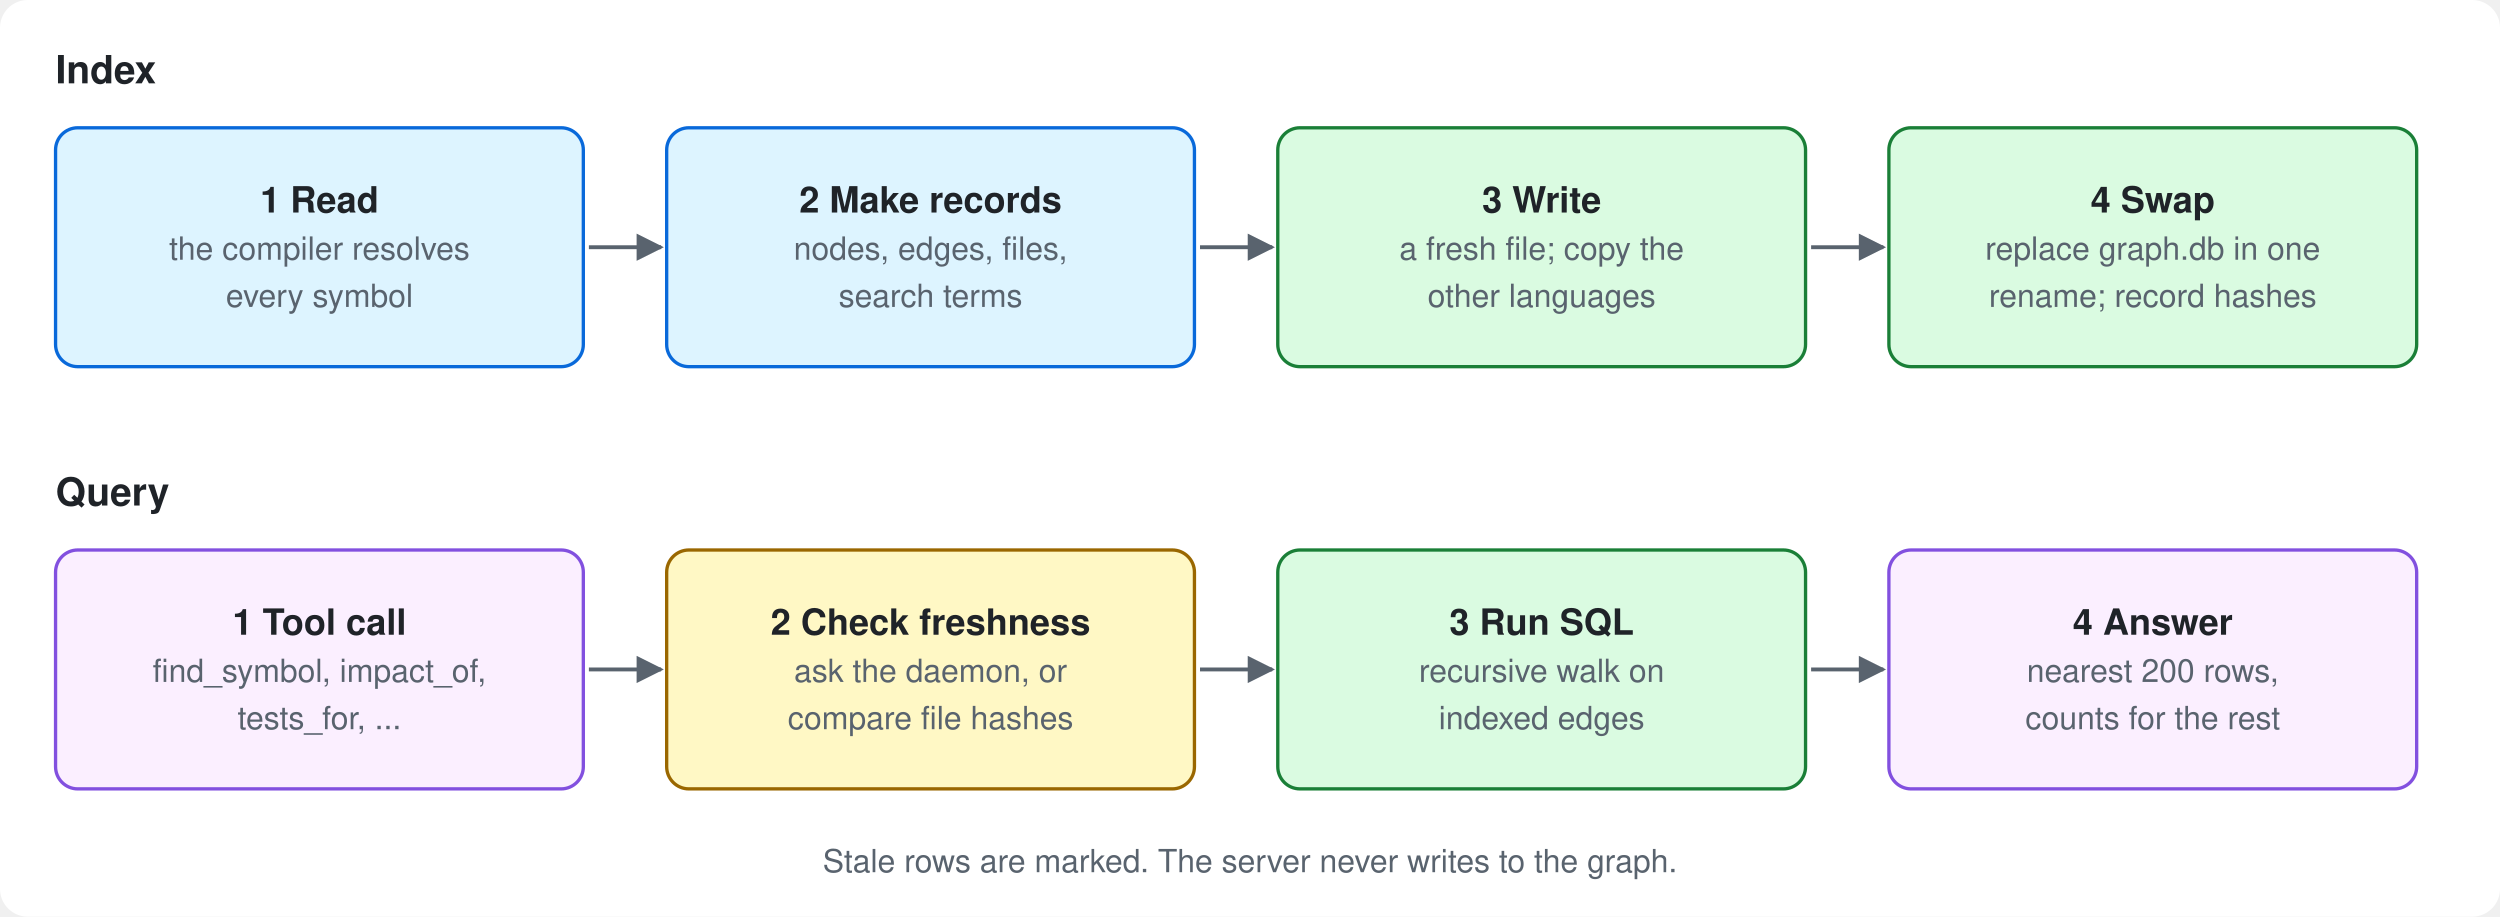
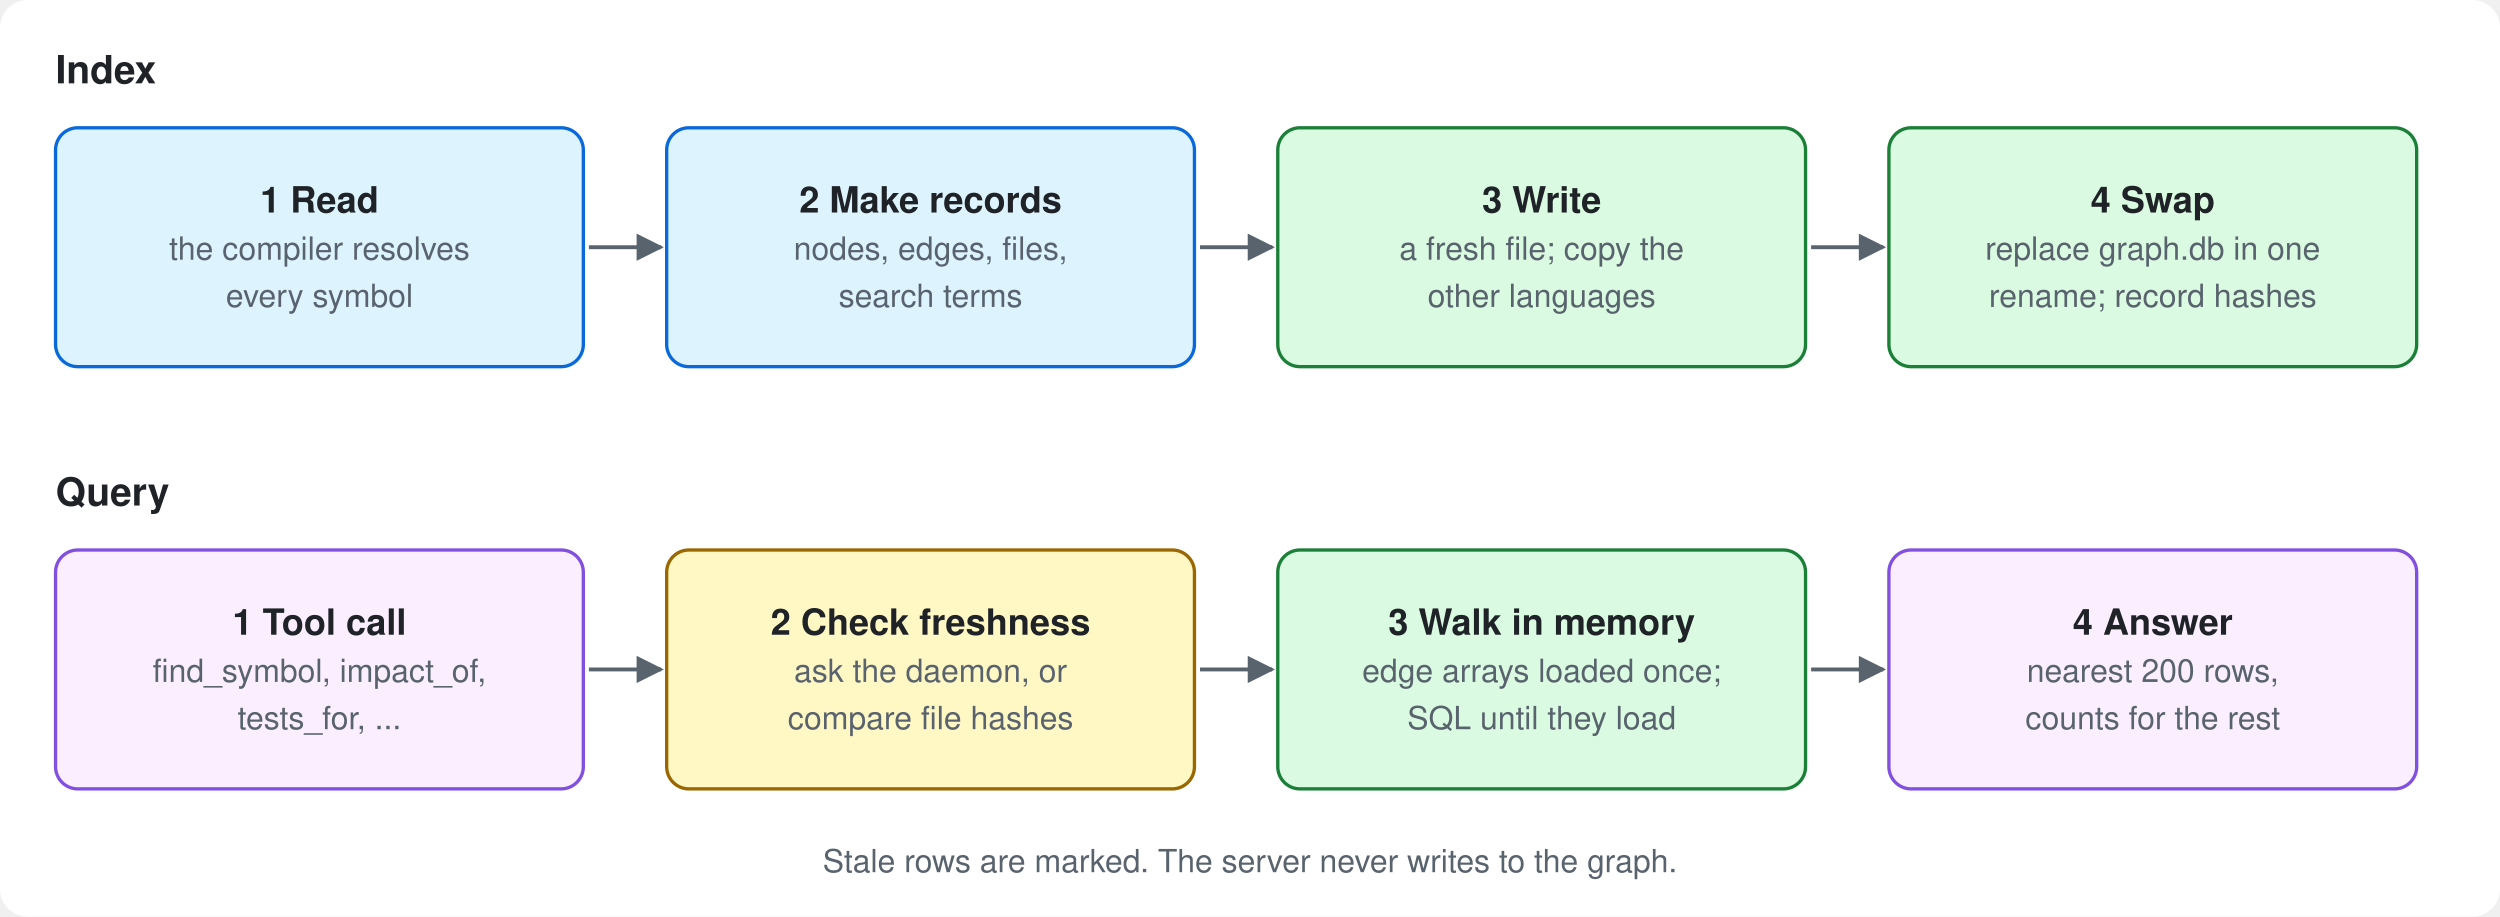
<svg xmlns="http://www.w3.org/2000/svg" viewBox="0 0 900 330" width="900" height="330" role="img" aria-labelledby="title desc">
  <style>
  .bg { fill: #ffffff; }
  text { font-family: -apple-system, 'Segoe UI', Helvetica, Arial, sans-serif; font-size: 13px; fill: #1f2328; }
  .t { font-weight: 600; }
  .h { font-weight: 600; font-size: 14px; }
  .m { fill: #59636e; font-size: 11.5px; }
  .mono { font-family: ui-monospace, SFMono-Regular, Menlo, Consolas, monospace; font-size: 12px; }
  .box { fill: #f6f8fa; stroke: #d1d9e0; stroke-width: 1.2; }
  .group { fill: none; stroke: #d1d9e0; stroke-width: 1.2; stroke-dasharray: 5 4; }
  .a1 { fill: #ddf4ff; stroke: #0969da; stroke-width: 1.2; }
  .a2 { fill: #dafbe1; stroke: #1a7f37; stroke-width: 1.2; }
  .a3 { fill: #fbefff; stroke: #8250df; stroke-width: 1.2; }
  .a4 { fill: #fff8c5; stroke: #9a6700; stroke-width: 1.2; }
  .line { fill: none; stroke: #59636e; stroke-width: 1.4; }
  .dash { fill: none; stroke: #8250df; stroke-width: 1.4; stroke-dasharray: 6 4; }
  .head { fill: #59636e; }
  .headp { fill: #8250df; }
  .bar1 { fill: #0969da; } .bar2 { fill: #1a7f37; } .bar3 { fill: #8250df; } .bar4 { fill: #9a6700; }
  .grid { stroke: #d1d9e0; stroke-width: 1; }
  .num { fill: #ffffff; font-weight: 600; font-size: 12px; }
  @media (prefers-color-scheme: dark) {
    .bg { fill: #0d1117; }
    text { fill: #e6edf3; }
    .m { fill: #9198a1; }
    .box { fill: #161b22; stroke: #3d444d; }
    .group { stroke: #3d444d; }
    .a1 { fill: #0c2d6b; stroke: #4493f8; }
    .a2 { fill: #033a16; stroke: #3fb950; }
    .a3 { fill: #2e1461; stroke: #ab7df8; }
    .a4 { fill: #3b2300; stroke: #d29922; }
    .line { stroke: #9198a1; } .head { fill: #9198a1; }
    .dash { stroke: #ab7df8; } .headp { fill: #ab7df8; }
    .bar1 { fill: #4493f8; } .bar2 { fill: #3fb950; } .bar3 { fill: #ab7df8; } .bar4 { fill: #d29922; }
    .grid { stroke: #3d444d; }
    .num { fill: #0d1117; }
  }
</style>
  <defs>
    <marker id="arrow" viewBox="0 0 10 10" refX="9" refY="5" markerWidth="7" markerHeight="7" orient="auto-start-reverse">
      <path class="head" d="M0,0 L10,5 L0,10 z" />
    </marker>
    <marker id="arrowp" viewBox="0 0 10 10" refX="9" refY="5" markerWidth="7" markerHeight="7" orient="auto-start-reverse">
      <path class="headp" d="M0,0 L10,5 L0,10 z" />
    </marker>
  </defs>
  <rect class="bg" x="0" y="0" width="900" height="330" rx="10" />
  <text x="20" y="30" class="h" text-anchor="start">Index</text>
  <rect x="20" y="46" width="190" height="86" rx="8" class="a1" />
  <text x="115.0" y="76.5" class="t" text-anchor="middle">1  Read</text>
  <text x="115.0" y="93.5" class="m" text-anchor="middle">the compiler resolves</text>
  <text x="115.0" y="110.5" class="m" text-anchor="middle">every symbol</text>
  <rect x="240" y="46" width="190" height="86" rx="8" class="a1" />
  <text x="335.0" y="76.5" class="t" text-anchor="middle">2  Make records</text>
  <text x="335.0" y="93.5" class="m" text-anchor="middle">nodes, edges, files,</text>
  <text x="335.0" y="110.5" class="m" text-anchor="middle">search terms</text>
  <path d="M212 89 H238" class="line" marker-end="url(#arrow)" />
  <rect x="460" y="46" width="190" height="86" rx="8" class="a2" />
  <text x="555.0" y="76.5" class="t" text-anchor="middle">3  Write</text>
  <text x="555.0" y="93.5" class="m" text-anchor="middle">a fresh file; copy the</text>
  <text x="555.0" y="110.5" class="m" text-anchor="middle">other languages</text>
  <path d="M432 89 H458" class="line" marker-end="url(#arrow)" />
  <rect x="680" y="46" width="190" height="86" rx="8" class="a2" />
  <text x="775.0" y="76.5" class="t" text-anchor="middle">4  Swap</text>
  <text x="775.0" y="93.5" class="m" text-anchor="middle">replace graph.db in one</text>
  <text x="775.0" y="110.5" class="m" text-anchor="middle">rename; record hashes</text>
  <path d="M652 89 H678" class="line" marker-end="url(#arrow)" />
  <text x="20" y="182" class="h" text-anchor="start">Query</text>
  <rect x="20" y="198" width="190" height="86" rx="8" class="a3" />
  <text x="115.0" y="228.5" class="t" text-anchor="middle">1  Tool call</text>
  <text x="115.0" y="245.5" class="m" text-anchor="middle">find_symbol, impact_of,</text>
  <text x="115.0" y="262.5" class="m" text-anchor="middle">tests_for, ...</text>
  <rect x="240" y="198" width="190" height="86" rx="8" class="a4" />
  <text x="335.0" y="228.5" class="t" text-anchor="middle">2  Check freshness</text>
  <text x="335.0" y="245.5" class="m" text-anchor="middle">ask the daemon, or</text>
  <text x="335.0" y="262.5" class="m" text-anchor="middle">compare file hashes</text>
  <path d="M212 241 H238" class="line" marker-end="url(#arrow)" />
  <rect x="460" y="198" width="190" height="86" rx="8" class="a2" />
-   <text x="555.0" y="228.5" class="t" text-anchor="middle">3  Run SQL</text>
-   <text x="555.0" y="245.5" class="m" text-anchor="middle">recursive walk on</text>
-   <text x="555.0" y="262.5" class="m" text-anchor="middle">indexed edges</text>
+   <text x="555.0" y="228.5" class="t" text-anchor="middle">3  Walk in memory</text>
+   <text x="555.0" y="245.5" class="m" text-anchor="middle">edge arrays loaded once;</text>
+   <text x="555.0" y="262.5" class="m" text-anchor="middle">SQL until they load</text>
  <path d="M432 241 H458" class="line" marker-end="url(#arrow)" />
  <rect x="680" y="198" width="190" height="86" rx="8" class="a3" />
  <text x="775.0" y="228.5" class="t" text-anchor="middle">4  Answer</text>
  <text x="775.0" y="245.5" class="m" text-anchor="middle">nearest 200 rows,</text>
  <text x="775.0" y="262.5" class="m" text-anchor="middle">counts for the rest</text>
  <path d="M652 241 H678" class="line" marker-end="url(#arrow)" />
  <text x="450" y="314" class="m" text-anchor="middle">Stale rows are marked. The server never writes to the graph.</text>
</svg>
